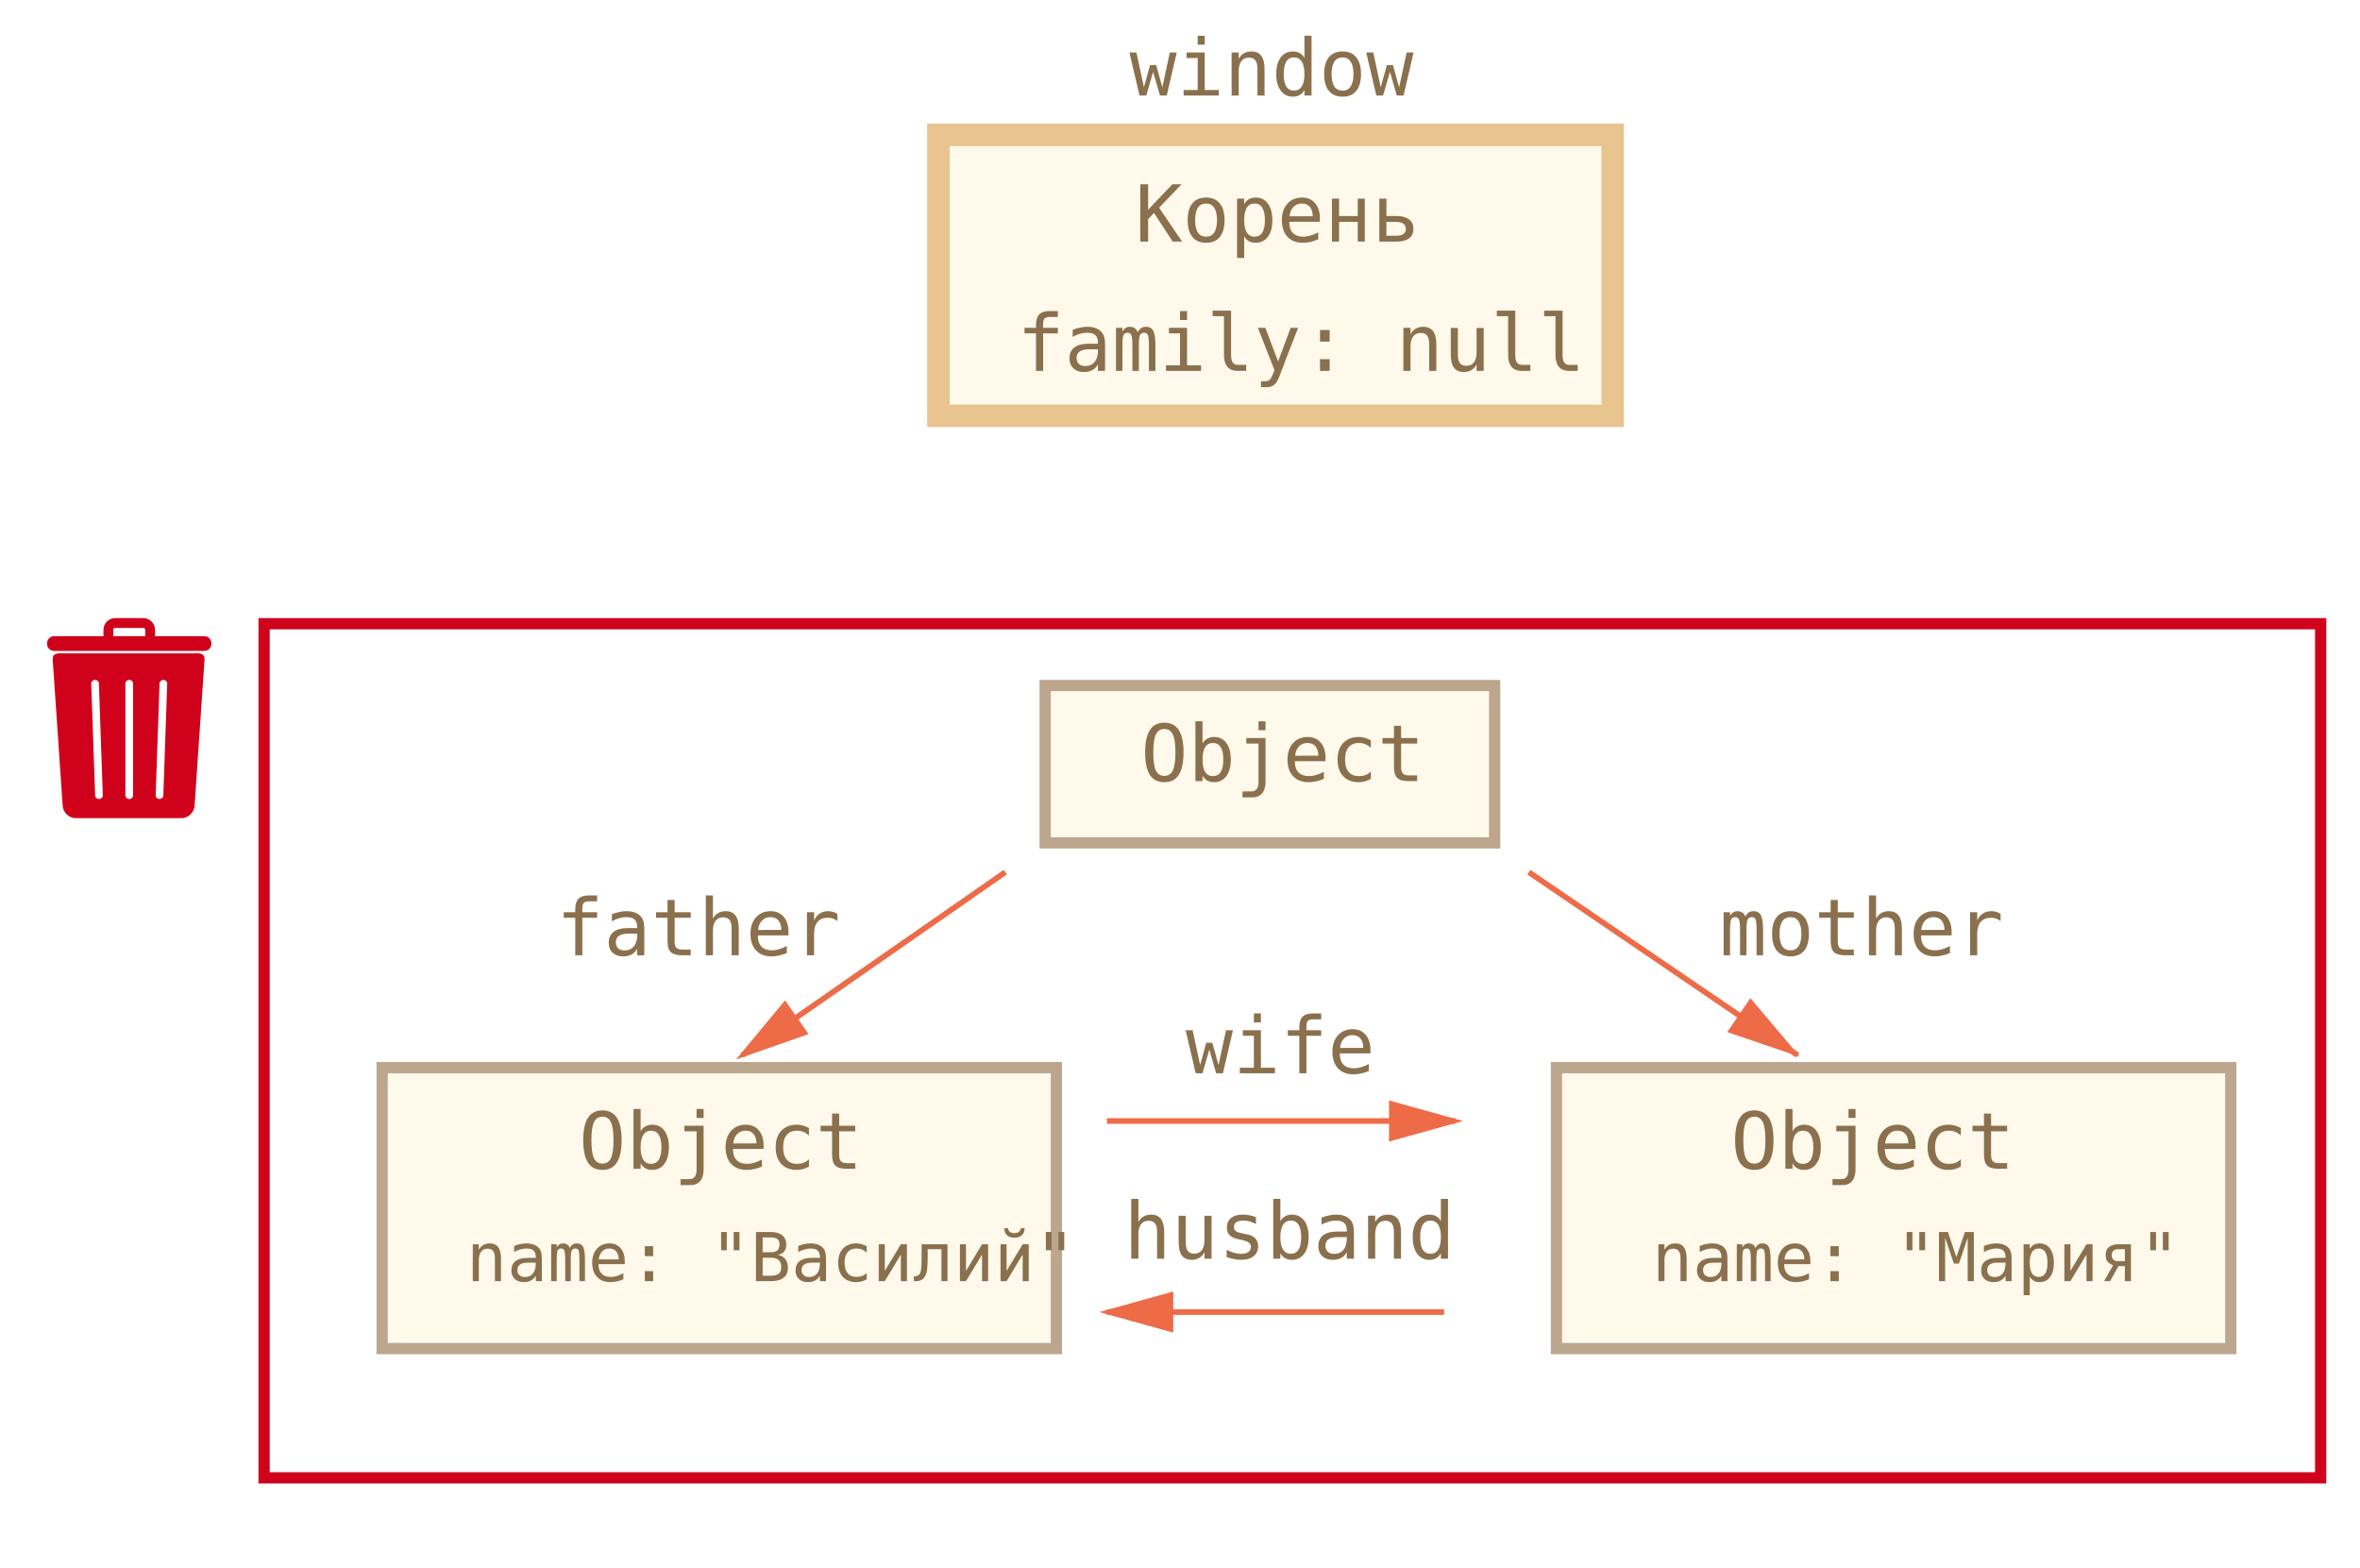
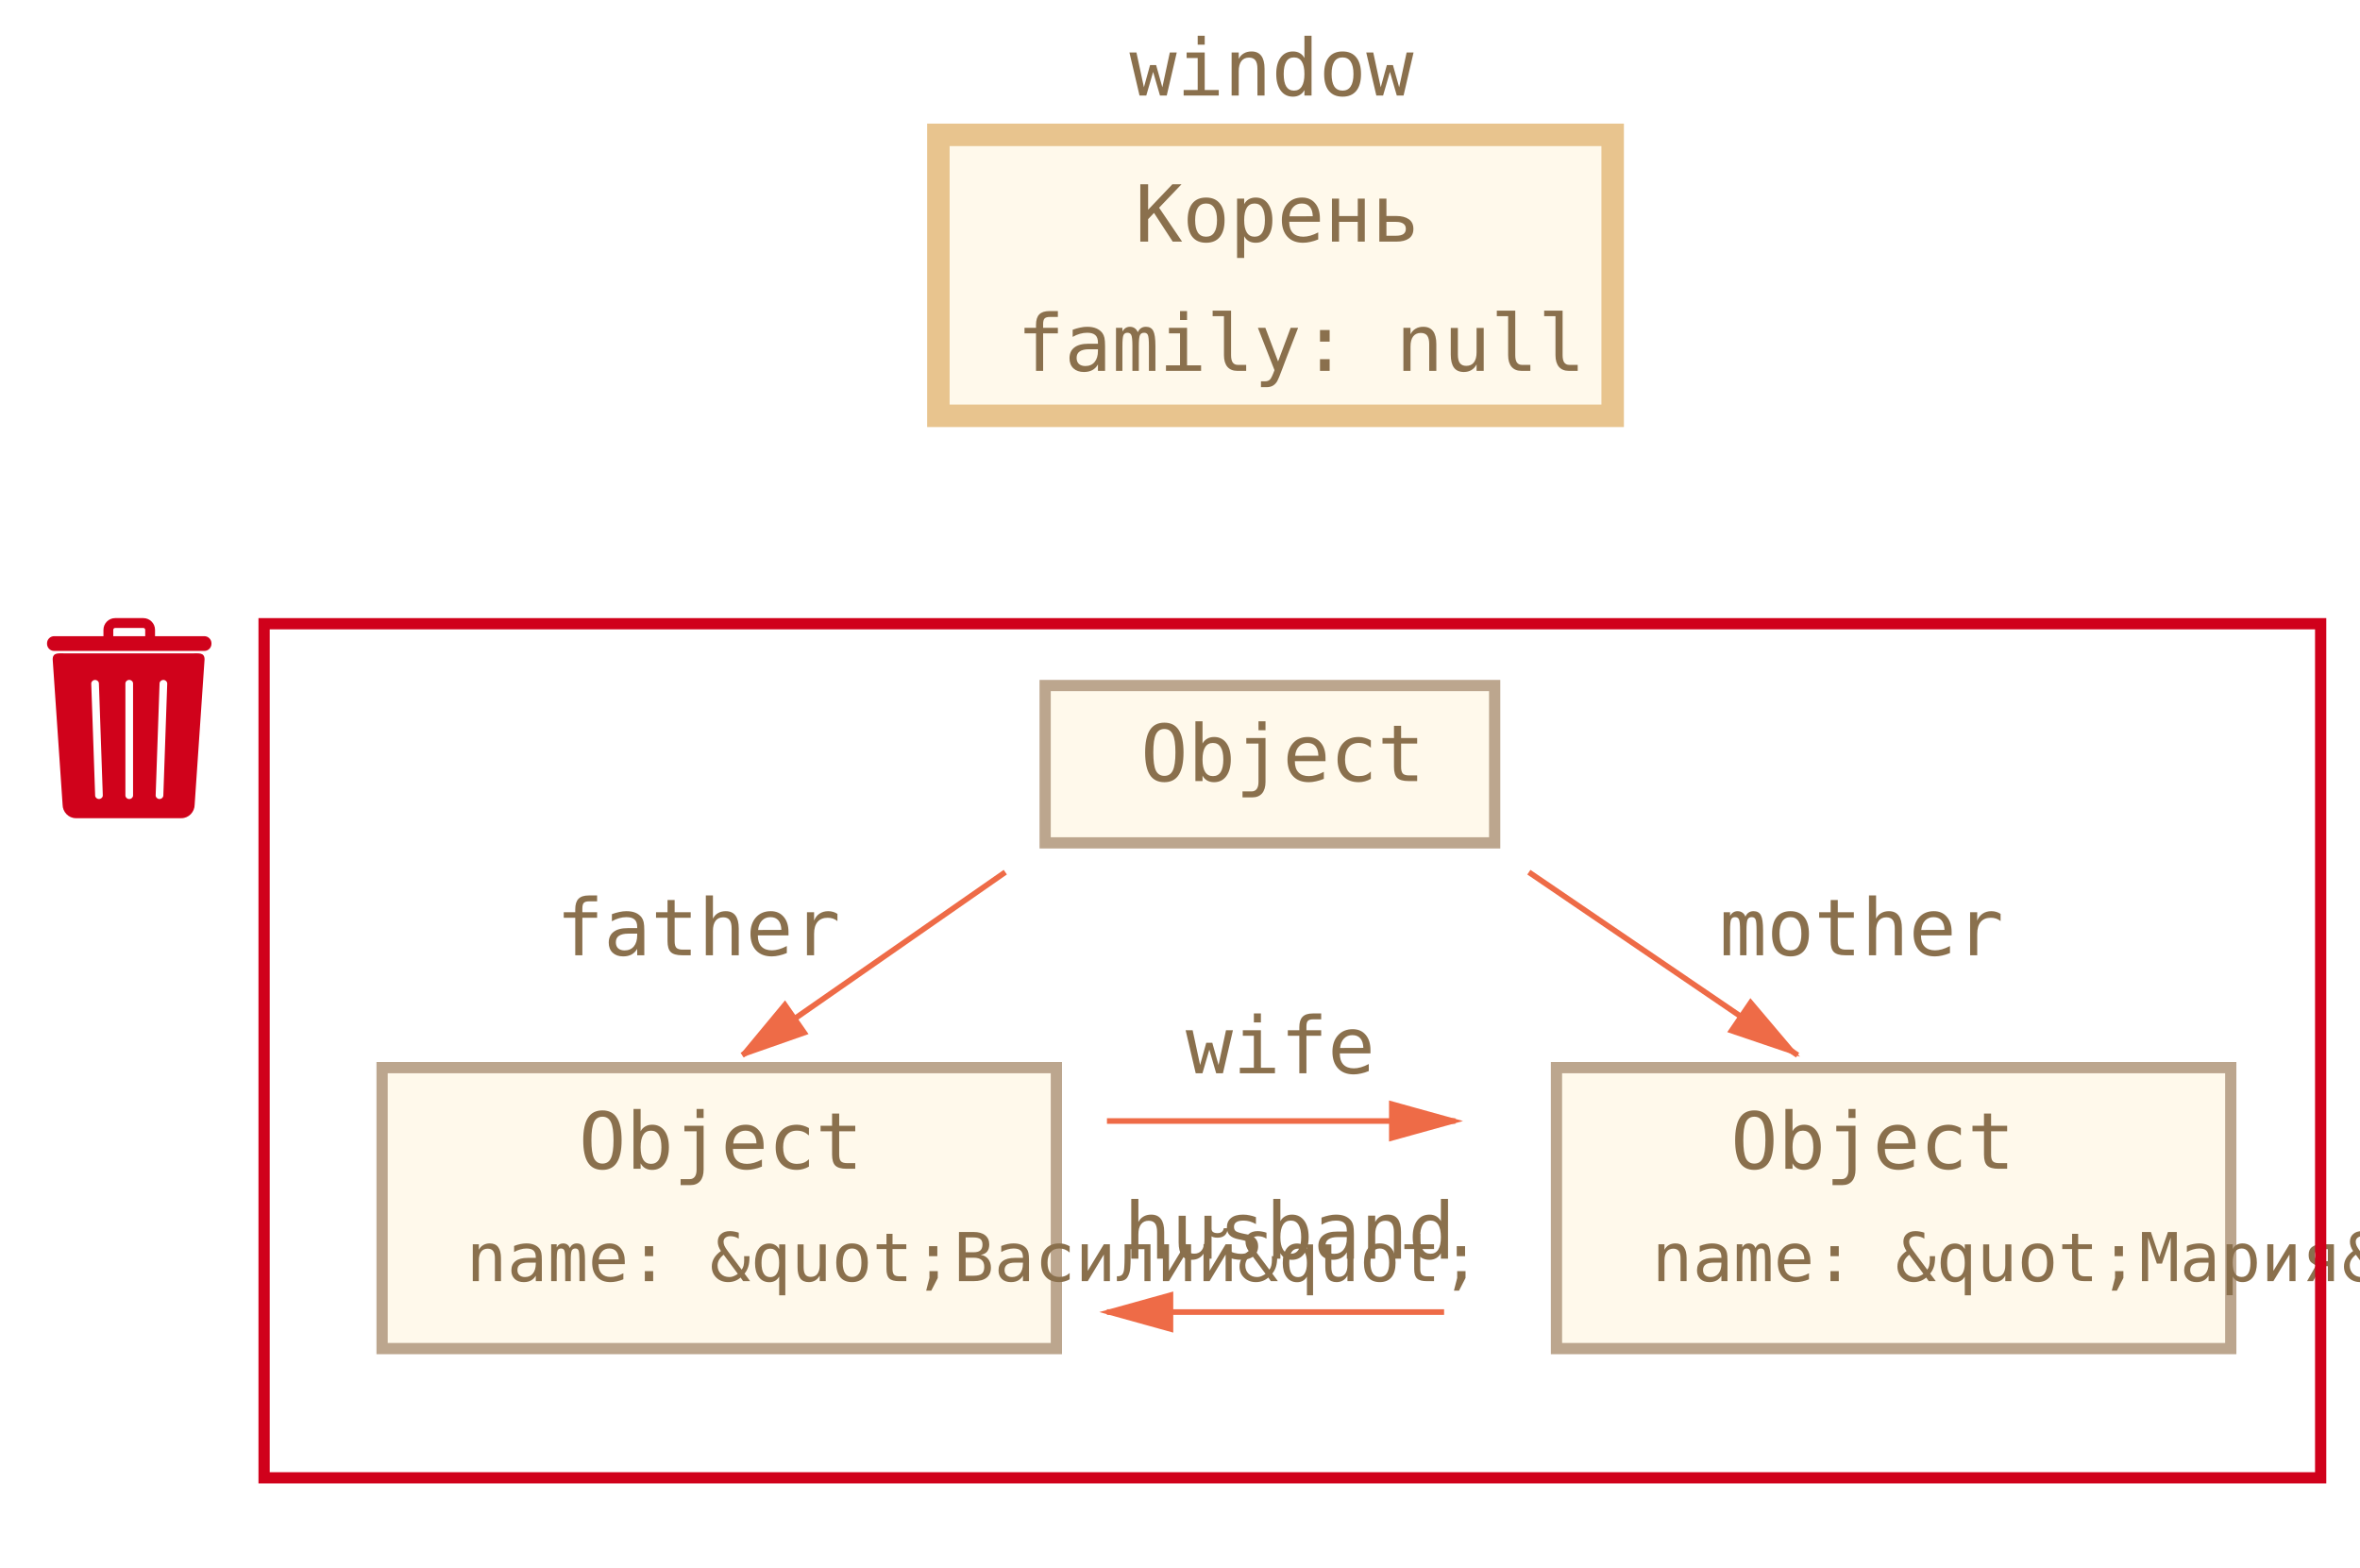
- <svg xmlns="http://www.w3.org/2000/svg" width="420px" height="279px" viewBox="0 0 420 279" version="1.1">
-   <defs />
-   <g id="combined" stroke="none" stroke-width="1" fill="none" fill-rule="evenodd">
-     <g id="family-no-family.svg">
-       <path d="M256.5,233.5 L197.5,233.5" id="Line" stroke="#EE6B47" stroke-linecap="square" fill="#EE6B47" />
-       <path id="Line-decoration-1" d="M197.5,233.5 C201.28,234.55 204.52,235.45 208.3,236.5 C208.3,234.4 208.3,232.6 208.3,230.5 C204.52,231.55 201.28,232.45 197.5,233.5 C197.5,233.5 197.5,233.5 197.5,233.5 Z" stroke="#EE6B47" stroke-linecap="square" fill="#EE6B47" />
-       <rect id="Rectangle-1" stroke="#E8C48E" stroke-width="4" fill="#FFF9EB" x="167" y="24" width="120" height="50" />
-       <text id="window" font-family="Consolas" font-size="14" font-weight="normal" fill="#8A704D">
+ <svg xmlns="http://www.w3.org/2000/svg" width="420" height="279" viewBox="0 0 420 279">
+   <g fill="none" fill-rule="evenodd">
+     <g>
+       <path d="M256.5 233.5h-59" id="Line" stroke="#EE6B47" stroke-linecap="square" fill="#EE6B47" />
+       <path id="Line-decoration-1" d="M197.5 233.5l10.8 3v-6l-10.8 3z" stroke="#EE6B47" stroke-linecap="square" fill="#EE6B47" />
+       <path stroke="#E8C48E" stroke-width="4" fill="#FFF9EB" d="M167 24h120v50H167z" />
+       <text font-family="Consolas" font-size="14" fill="#8A704D">
        <tspan x="201" y="17">window</tspan>
      </text>
-       <text id="Корень" font-family="Consolas" font-size="14" font-weight="normal" fill="#8A704D">
+       <text font-family="Consolas" font-size="14" fill="#8A704D">
        <tspan x="202" y="43">Корень</tspan>
      </text>
-       <rect id="Rectangle-2" stroke="#BCA68E" stroke-width="2" fill="#FFF9EB" x="186" y="122" width="80" height="28" />
-       <text id="Object" font-family="Consolas" font-size="14" font-weight="normal" fill="#8A704D">
+       <path stroke="#BCA68E" stroke-width="2" fill="#FFF9EB" d="M186 122h80v28h-80z" />
+       <text font-family="Consolas" font-size="14" fill="#8A704D">
        <tspan x="203" y="139">Object</tspan>
      </text>
-       <rect id="Rectangle-3" stroke="#BCA68E" stroke-width="2" fill="#FFF9EB" x="68" y="190" width="120" height="50" />
-       <text id="Object-2" font-family="Consolas" font-size="14" font-weight="normal" fill="#8A704D">
+       <path stroke="#BCA68E" stroke-width="2" fill="#FFF9EB" d="M68 190h120v50H68z" />
+       <text font-family="Consolas" font-size="14" fill="#8A704D">
        <tspan x="103" y="208">Object</tspan>
      </text>
-       <text id="father" font-family="Consolas" font-size="14" font-weight="normal" fill="#8A704D">
+       <text font-family="Consolas" font-size="14" fill="#8A704D">
        <tspan x="99" y="170">father</tspan>
      </text>
-       <text id="wife" font-family="Consolas" font-size="14" font-weight="normal" fill="#8A704D">
+       <text font-family="Consolas" font-size="14" fill="#8A704D">
        <tspan x="211" y="191">wife</tspan>
      </text>
-       <text id="name:-&quot;Василий&quot;" font-family="Consolas" font-size="12" font-weight="normal" fill="#8A704D">
-         <tspan x="83" y="228">name: "Василий"</tspan>
+       <text font-family="Consolas" font-size="12" fill="#8A704D">
+         <tspan x="83" y="228">name: &amp;quot;Василий&amp;quot;</tspan>
      </text>
-       <rect id="Rectangle-4" stroke="#BCA68E" stroke-width="2" fill="#FFF9EB" x="277" y="190" width="120" height="50" />
-       <text id="name:-&quot;Мария&quot;" font-family="Consolas" font-size="12" font-weight="normal" fill="#8A704D">
-         <tspan x="294" y="228">name: "Мария"</tspan>
+       <path stroke="#BCA68E" stroke-width="2" fill="#FFF9EB" d="M277 190h120v50H277z" />
+       <text font-family="Consolas" font-size="12" fill="#8A704D">
+         <tspan x="294" y="228">name: &amp;quot;Мария&amp;quot;</tspan>
      </text>
-       <text id="mother" font-family="Consolas" font-size="14" font-weight="normal" fill="#8A704D">
+       <text font-family="Consolas" font-size="14" fill="#8A704D">
        <tspan x="306" y="170">mother</tspan>
      </text>
-       <text id="Object-3" font-family="Consolas" font-size="14" font-weight="normal" fill="#8A704D">
+       <text font-family="Consolas" font-size="14" fill="#8A704D">
        <tspan x="308" y="208">Object</tspan>
      </text>
-       <path d="M178.5,155.5 L132.5,187.5" id="Line-2" stroke="#EE6B47" stroke-linecap="square" fill="#EE6B47" />
-       <path id="Line-2-decoration-1" d="M132.529,187.48 C136.232,186.183 139.406,185.072 143.108,183.775 C141.909,182.051 140.881,180.573 139.682,178.849 C137.178,181.87 135.033,184.459 132.529,187.48 C132.529,187.48 132.529,187.48 132.529,187.48 Z" stroke="#EE6B47" stroke-linecap="square" fill="#EE6B47" />
-       <path d="M197.5,199.5 L258.5,199.5" id="Line" stroke="#EE6B47" stroke-linecap="square" fill="#EE6B47" />
-       <path id="Line-decoration-1" d="M258.5,199.5 C254.72,198.45 251.48,197.55 247.7,196.5 C247.7,198.6 247.7,200.4 247.7,202.5 C251.48,201.45 254.72,200.55 258.5,199.5 C258.5,199.5 258.5,199.5 258.5,199.5 Z" stroke="#EE6B47" stroke-linecap="square" fill="#EE6B47" />
-       <text id="husband" font-family="Consolas" font-size="14" font-weight="normal" fill="#8A704D">
+       <path d="M178.5 155.5l-46 32" stroke="#EE6B47" stroke-linecap="square" fill="#EE6B47" />
+       <path d="M132.53 187.48l10.578-3.705-3.426-4.926-7.153 8.63z" stroke="#EE6B47" stroke-linecap="square" fill="#EE6B47" />
+       <path d="M197.5 199.5h61" id="Line" stroke="#EE6B47" stroke-linecap="square" fill="#EE6B47" />
+       <path id="Line-decoration-1" d="M258.5 199.5l-10.8-3v6l10.8-3z" stroke="#EE6B47" stroke-linecap="square" fill="#EE6B47" />
+       <text font-family="Consolas" font-size="14" fill="#8A704D">
        <tspan x="200" y="224">husband</tspan>
      </text>
-       <path d="M272.5,155.5 L319.5,187.5" id="Line" stroke="#EE6B47" stroke-linecap="square" fill="#EE6B47" />
-       <path id="Line-decoration-1" d="M318.79,187.016 C316.256,184.021 314.084,181.454 311.551,178.458 C310.369,180.194 309.356,181.682 308.174,183.418 C311.889,184.677 315.074,185.757 318.79,187.016 C318.79,187.016 318.79,187.016 318.79,187.016 Z" stroke="#EE6B47" stroke-linecap="square" fill="#EE6B47" />
-       <rect id="Rectangle-5" stroke="#D0011B" stroke-width="2" x="47" y="111" width="366" height="152" />
-       <text id="family:-null" font-family="Consolas" font-size="14" font-weight="normal" fill="#8A704D">
+       <path d="M272.5 155.5l47 32" stroke="#EE6B47" stroke-linecap="square" fill="#EE6B47" />
+       <path d="M318.79 187.016l-7.24-8.558c-1.18 1.736-2.194 3.224-3.376 4.96 3.715 1.26 6.9 2.34 10.616 3.598z" stroke="#EE6B47" stroke-linecap="square" fill="#EE6B47" />
+       <path stroke="#D0011B" stroke-width="2" d="M47 111h366v152H47z" />
+       <text font-family="Consolas" font-size="14" fill="#8A704D">
        <tspan x="181" y="66">family: null</tspan>
      </text>
-       <g id="noun_48910_cc" transform="translate(8, 110)">
-         <path d="M17.503,1.751 L12.497,1.751 C12.31,1.751 12.157,1.904 12.157,2.092 L12.157,3.217 L17.843,3.217 L17.843,2.092 C17.843,1.904 17.691,1.751 17.503,1.751 L17.503,1.751 Z" id="Shape" />
-         <path d="M28.364,3.217 L19.59,3.217 L19.59,2.092 C19.59,0.938 18.654,4.4408921e-16 17.503,4.4408921e-16 L12.497,4.4408921e-16 C11.346,4.4408921e-16 10.41,0.938 10.41,2.092 L10.41,3.217 L1.637,3.217 C0.938,3.217 0.371,3.785 0.371,4.486 L0.371,4.575 C0.371,5.276 0.938,5.843 1.637,5.843 L28.364,5.843 C29.063,5.843 29.63,5.276 29.63,4.575 L29.63,4.486 C29.63,3.785 29.062,3.217 28.364,3.217 L28.364,3.217 Z M17.843,3.217 L12.157,3.217 L12.157,2.092 C12.157,1.904 12.31,1.751 12.497,1.751 L17.503,1.751 C17.691,1.751 17.843,1.904 17.843,2.092 L17.843,3.217 L17.843,3.217 Z" id="Shape" fill="#D0021B" />
-         <path d="M26.054,6.281 L3.728,6.281 C2.43,6.281 1.377,6.057 1.377,7.358 L3.14,33.196 C3.14,34.496 4.192,35.605 5.49,35.605 L24.292,35.605 C25.59,35.605 26.642,34.496 26.642,33.196 L28.405,7.358 C28.404,6.057 27.352,6.281 26.054,6.281 L26.054,6.281 Z M9.637,32.193 C9.26,32.205 8.946,31.932 8.933,31.581 L8.239,11.664 C8.227,11.313 8.522,11.017 8.898,11.004 C9.275,10.991 9.59,11.265 9.602,11.617 L10.296,31.533 C10.309,31.884 10.013,32.18 9.637,32.193 L9.637,32.193 Z M15.681,31.563 C15.681,31.915 15.375,32.2 14.999,32.2 C14.622,32.2 14.317,31.914 14.317,31.563 L14.317,11.634 C14.317,11.283 14.622,10.998 14.999,10.998 C15.375,10.998 15.681,11.283 15.681,11.634 L15.681,31.563 L15.681,31.563 Z M21.065,31.581 C21.053,31.932 20.738,32.206 20.361,32.193 C19.985,32.18 19.689,31.885 19.702,31.533 L20.396,11.617 C20.408,11.265 20.723,10.991 21.099,11.004 C21.476,11.018 21.771,11.313 21.759,11.664 L21.065,31.581 L21.065,31.581 Z" id="Shape" fill="#D0021B" />
+       <g>
+         <path d="M25.503 111.75h-5.006c-.187 0-.34.154-.34.342v1.125h5.686v-1.125c0-.188-.152-.34-.34-.34z" id="Shape" />
+         <path d="M36.364 113.217H27.59v-1.125c0-1.154-.936-2.092-2.087-2.092h-5.006c-1.15 0-2.087.938-2.087 2.092v1.125H9.637c-.7 0-1.266.568-1.266 1.27v.088c0 .7.567 1.268 1.267 1.268h26.727c.7 0 1.266-.567 1.266-1.268v-.09c0-.7-.568-1.268-1.266-1.268zm-10.52 0h-5.687v-1.125c0-.188.153-.34.34-.34h5.006c.188 0 .34.152.34.34v1.125zM34.054 116.28H11.727c-1.297 0-2.35-.223-2.35 1.078l1.763 25.838c0 1.3 1.052 2.41 2.35 2.41h18.802c1.298 0 2.35-1.11 2.35-2.41l1.763-25.838c0-1.3-1.053-1.077-2.35-1.077zm-16.417 25.913c-.377.012-.69-.26-.704-.612l-.694-19.916c-.013-.35.282-.647.658-.66.377-.013.692.26.704.613l.694 19.916c.013.35-.283.647-.66.66zm6.044-.63c0 .352-.305.637-.68.637-.378 0-.683-.286-.683-.637v-19.93c0-.35.305-.635.682-.635.375 0 .68.285.68.636v19.93zm5.385.018c-.012.352-.327.626-.704.613-.375-.013-.67-.308-.658-.66l.694-19.916c.012-.352.326-.626.703-.613.376.014.67.31.66.66l-.695 19.917z" fill="#D0021B" />
      </g>
    </g>
  </g>
</svg>
